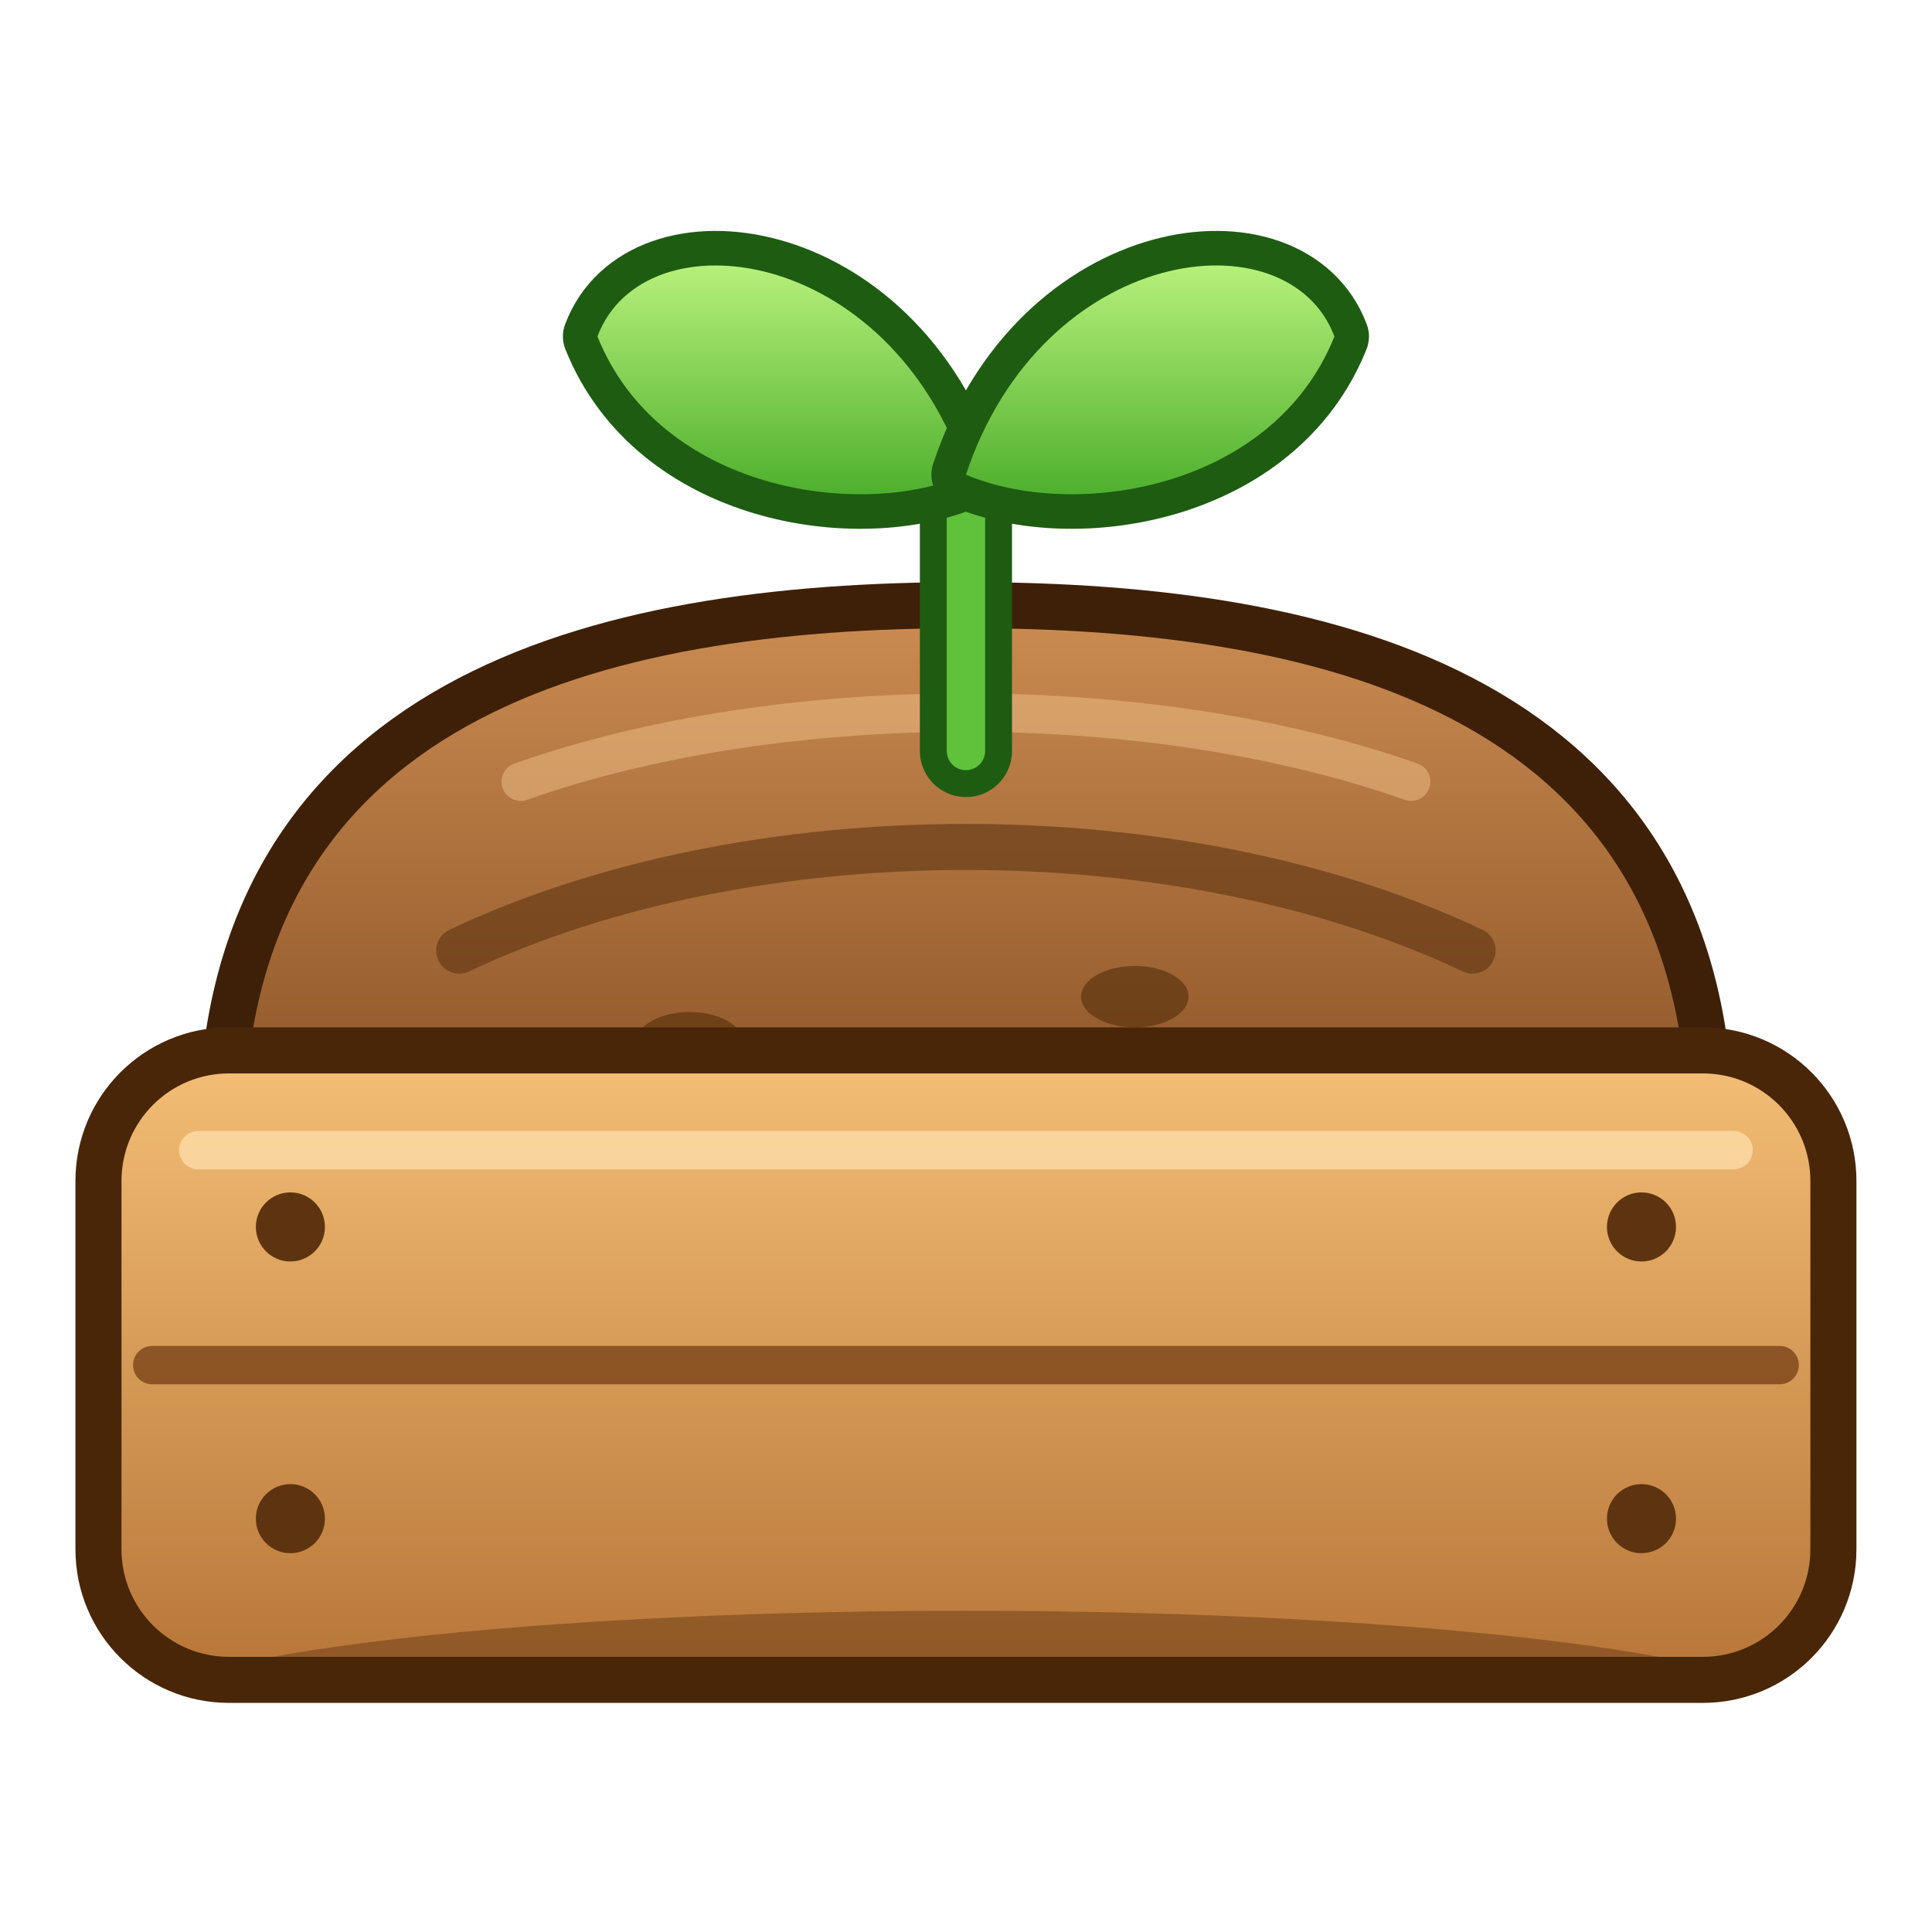
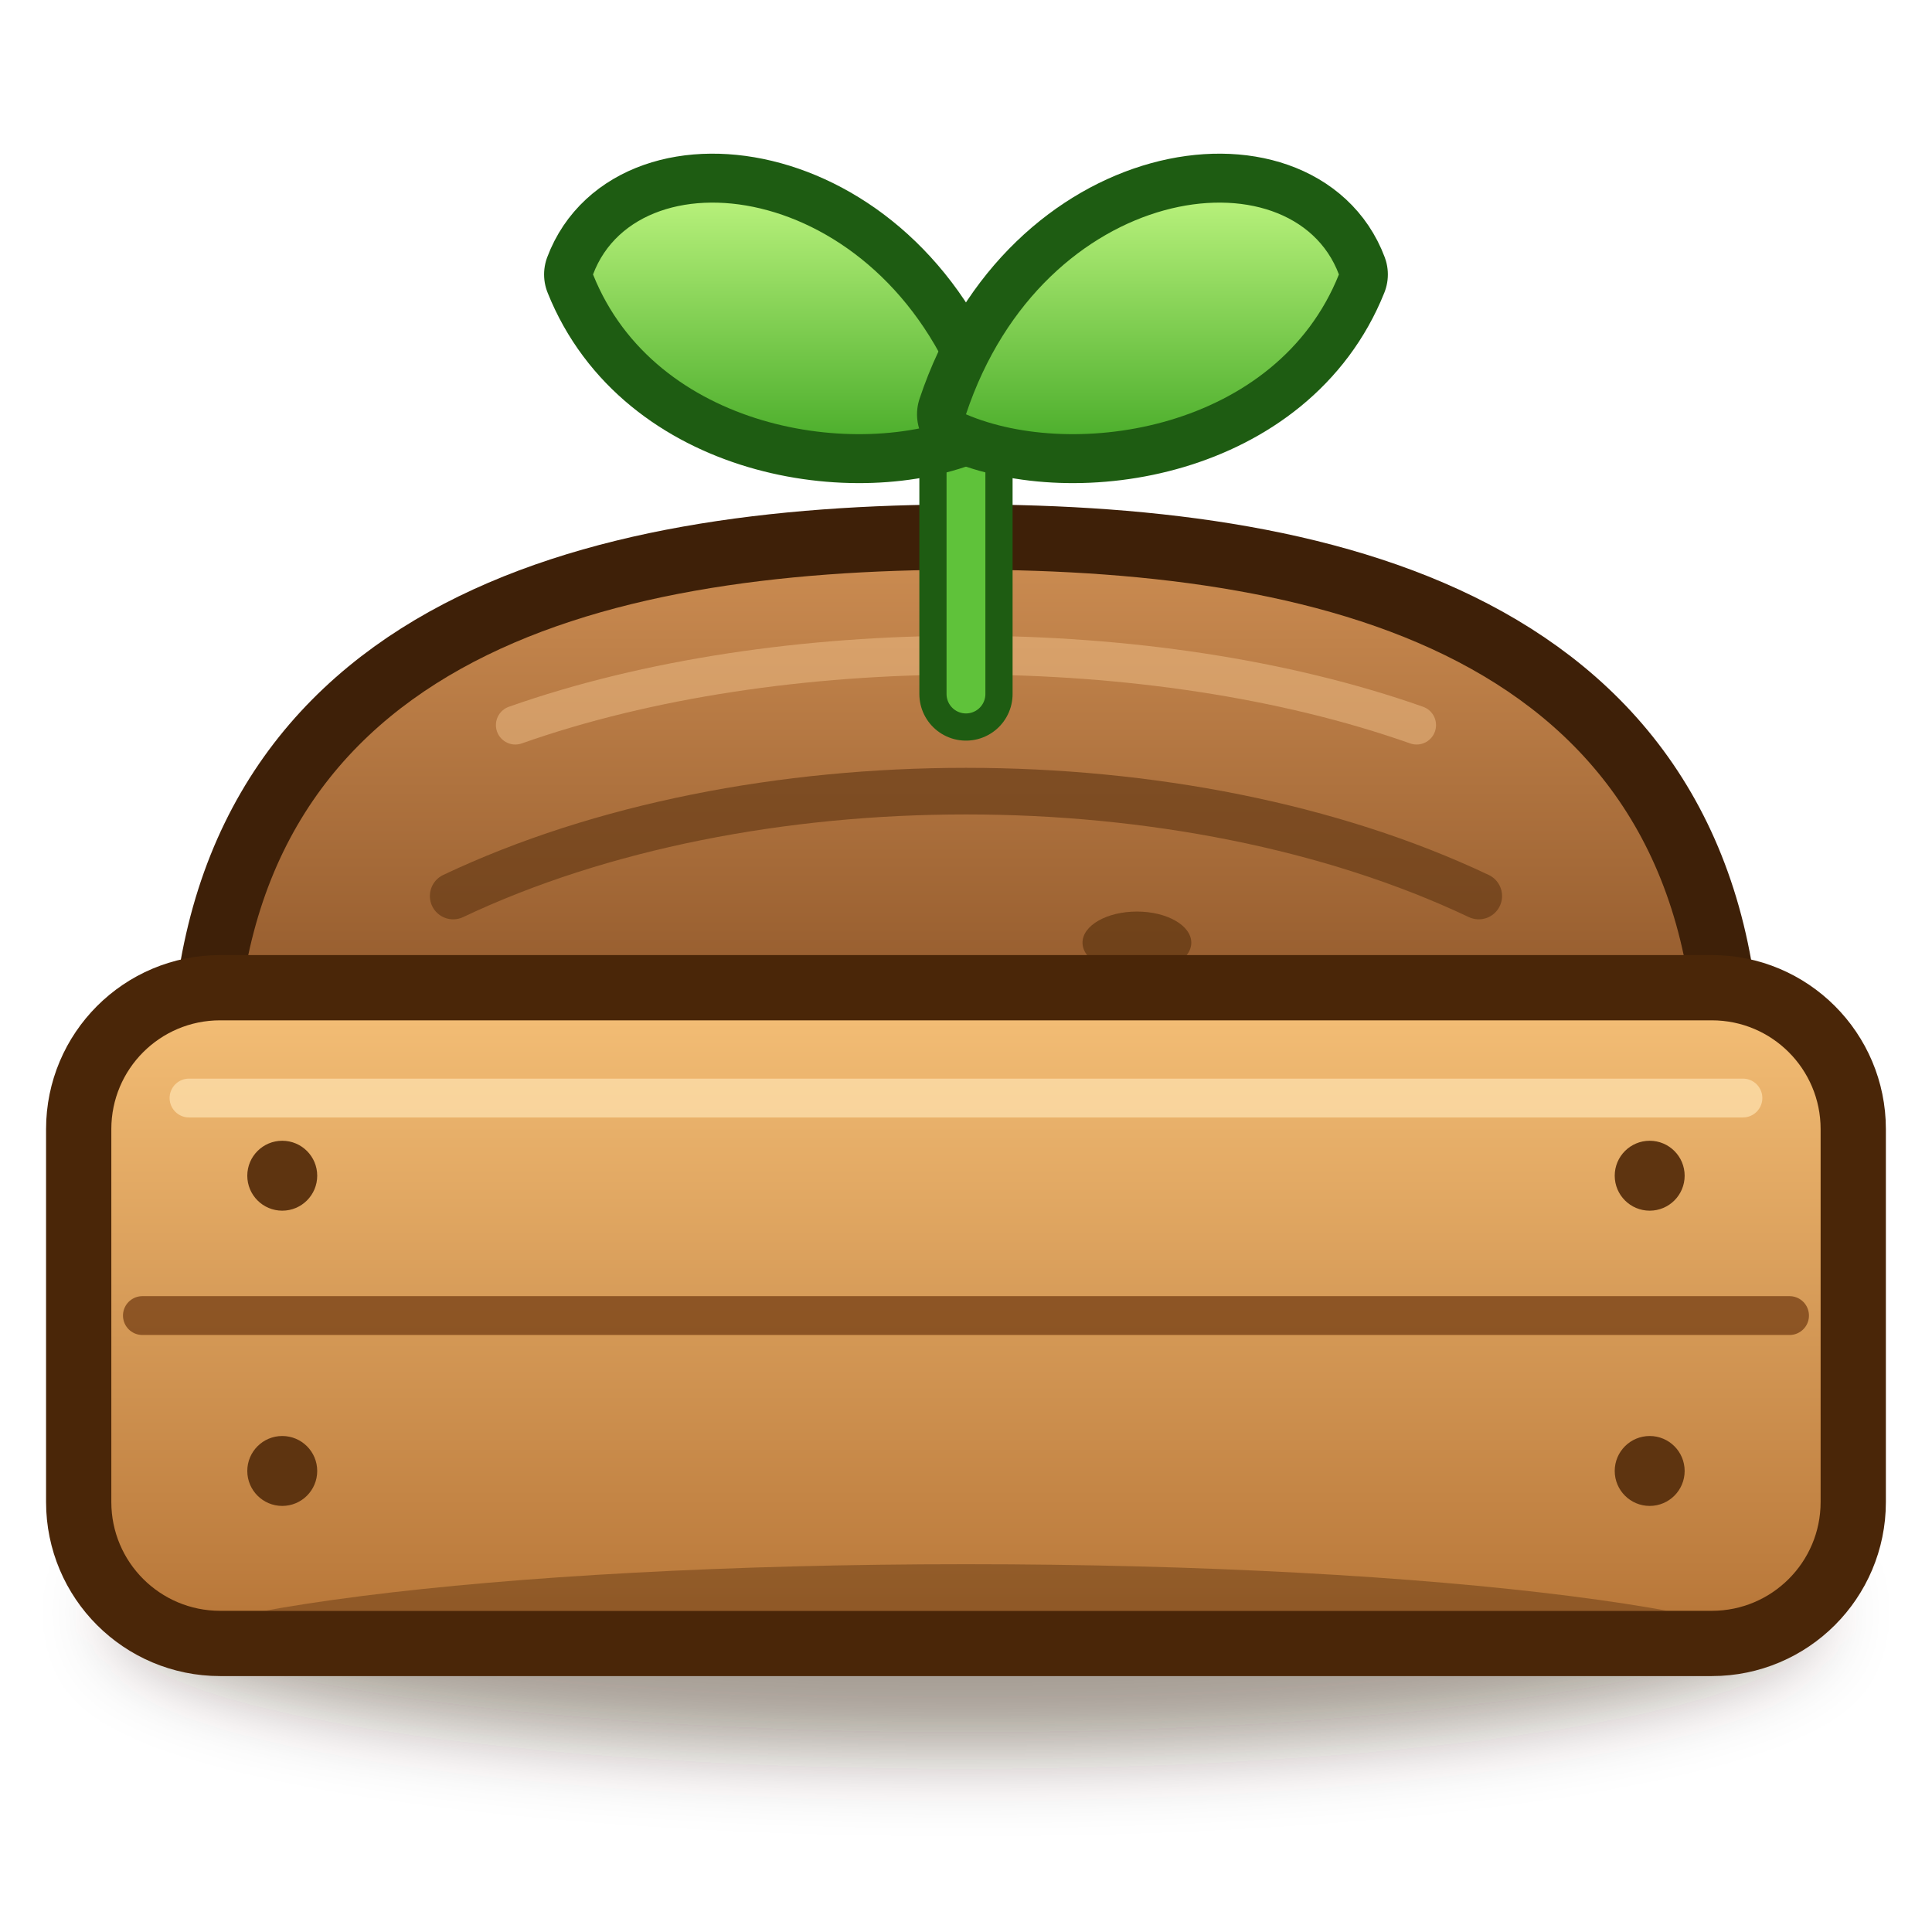
<svg xmlns="http://www.w3.org/2000/svg" width="256" height="256" viewBox="0 0 256 256">
  <defs>
    <filter id="b1" x="-60%" y="-60%" width="220%" height="220%">
      <feGaussianBlur stdDeviation="1.2" />
    </filter>
    <filter id="b2" x="-60%" y="-60%" width="220%" height="220%">
      <feGaussianBlur stdDeviation="2.2" />
    </filter>
    <filter id="b3" x="-60%" y="-60%" width="220%" height="220%">
      <feGaussianBlur stdDeviation="3.5" />
    </filter>
    <filter id="b5" x="-60%" y="-60%" width="220%" height="220%">
      <feGaussianBlur stdDeviation="5" />
    </filter>
    <filter id="b8" x="-60%" y="-60%" width="220%" height="220%">
      <feGaussianBlur stdDeviation="8" />
    </filter>
    <filter id="b12" x="-60%" y="-60%" width="220%" height="220%">
      <feGaussianBlur stdDeviation="12" />
    </filter>
    <linearGradient id="g57" x1="0" y1="0" x2="0" y2="1">
      <stop offset="0" stop-color="#c98a50" />
      <stop offset="1" stop-color="#8a5226" />
    </linearGradient>
    <linearGradient id="g58" x1="0" y1="0" x2="0" y2="1">
      <stop offset="0" stop-color="#f2bc74" />
      <stop offset="1" stop-color="#b9783a" />
    </linearGradient>
    <path id="p59" d="M34 150 C 34 96, 80 84, 128 84 C 176 84, 222 96, 222 150 Z" />
    <clipPath id="p59c">
      <use href="#p59" />
    </clipPath>
    <rect id="p60" x="18" y="142" width="220" height="76" rx="14" />
    <clipPath id="p60c">
      <use href="#p60" />
    </clipPath>
    <linearGradient id="g61" x1="0" y1="0" x2="0" y2="1">
      <stop offset="0" stop-color="#b6f07a" />
      <stop offset="1" stop-color="#4fb02e" />
    </linearGradient>
    <path id="p62" d="M128 64 C 118 34, 86 30, 80 46 C 88 66, 114 70, 128 64Z" />
    <clipPath id="p62c">
      <use href="#p62" />
    </clipPath>
    <path id="p63" d="M128 64 C 138 34, 170 30, 176 46 C 168 66, 142 70, 128 64Z" />
    <clipPath id="p63c">
      <use href="#p63" />
    </clipPath>
  </defs>
-   <g transform="translate(-2.21 -2.21) scale(1.0172)">
+   <g transform="translate(-3.78 -10.99) scale(1.0295)">
+     <ellipse cx="128.0" cy="218.205" rx="109.02" ry="17.775" fill="#2a1206" opacity="0.42" filter="url(#b5)" />
    <g>
-       <use href="#p59" fill="#3e2008" stroke="#3e2008" stroke-width="12" stroke-linejoin="round" stroke-linecap="round" />
+       <use href="#p59" fill="#3e2008" stroke="#3e2008" stroke-width="16.8" stroke-linejoin="round" stroke-linecap="round" />
      <use href="#p59" fill="url(#g57)" />
      <g clip-path="url(#p59c)">
        <path d="M62 126 C 100 108, 156 108, 194 126" fill="none" stroke="#5e3410" stroke-width="6" stroke-linecap="round" stroke-linejoin="round" opacity="0.6" />
        <path d="M70 104 C 104 92, 152 92, 186 104" fill="none" stroke="#f0c08a" stroke-width="5" stroke-linecap="round" stroke-linejoin="round" opacity="0.5" filter="url(#b1.5)" />
        <ellipse cx="92" cy="138" rx="7" ry="4" fill="#5e3410" opacity="0.7" />
        <ellipse cx="150" cy="132" rx="7" ry="4" fill="#5e3410" opacity="0.7" />
        <ellipse cx="176" cy="142" rx="7" ry="4" fill="#5e3410" opacity="0.7" />
      </g>
    </g>
    <g>
-       <use href="#p60" fill="#4a2608" stroke="#4a2608" stroke-width="12" stroke-linejoin="round" stroke-linecap="round" />
+       <use href="#p60" fill="#4a2608" stroke="#4a2608" stroke-width="16.8" stroke-linejoin="round" stroke-linecap="round" />
      <use href="#p60" fill="url(#g58)" />
      <g clip-path="url(#p60c)">
        <path d="M22 180 H234" fill="none" stroke="#7a4418" stroke-width="5" stroke-linecap="round" stroke-linejoin="round" opacity="0.8" />
        <path d="M28 152 H228" fill="none" stroke="#ffe2b0" stroke-width="5" stroke-linecap="round" stroke-linejoin="round" opacity="0.7" filter="url(#b1.2)" />
        <circle cx="40" cy="162" r="4.5" fill="#5e3410" />
        <circle cx="40" cy="200" r="4.5" fill="#5e3410" />
        <circle cx="216" cy="162" r="4.5" fill="#5e3410" />
        <circle cx="216" cy="200" r="4.5" fill="#5e3410" />
        <ellipse cx="128" cy="226" rx="110" ry="14" fill="#5e3410" opacity="0.45" filter="url(#b6)" />
      </g>
    </g>
    <path d="M128 100 V60" fill="none" stroke="#1e5c12" stroke-width="12" stroke-linecap="round" stroke-linejoin="round" opacity="1" />
    <path d="M128 100 V60" fill="none" stroke="#5fc23a" stroke-width="5" stroke-linecap="round" stroke-linejoin="round" opacity="1" />
    <g>
-       <use href="#p62" fill="#1e5c12" stroke="#1e5c12" stroke-width="9.0" stroke-linejoin="round" stroke-linecap="round" />
+       <use href="#p62" fill="#1e5c12" stroke="#1e5c12" stroke-width="12.6" stroke-linejoin="round" stroke-linecap="round" />
      <use href="#p62" fill="url(#g61)" />
    </g>
    <g>
-       <use href="#p63" fill="#1e5c12" stroke="#1e5c12" stroke-width="9.0" stroke-linejoin="round" stroke-linecap="round" />
+       <use href="#p63" fill="#1e5c12" stroke="#1e5c12" stroke-width="12.6" stroke-linejoin="round" stroke-linecap="round" />
      <use href="#p63" fill="url(#g61)" />
    </g>
  </g>
</svg>
